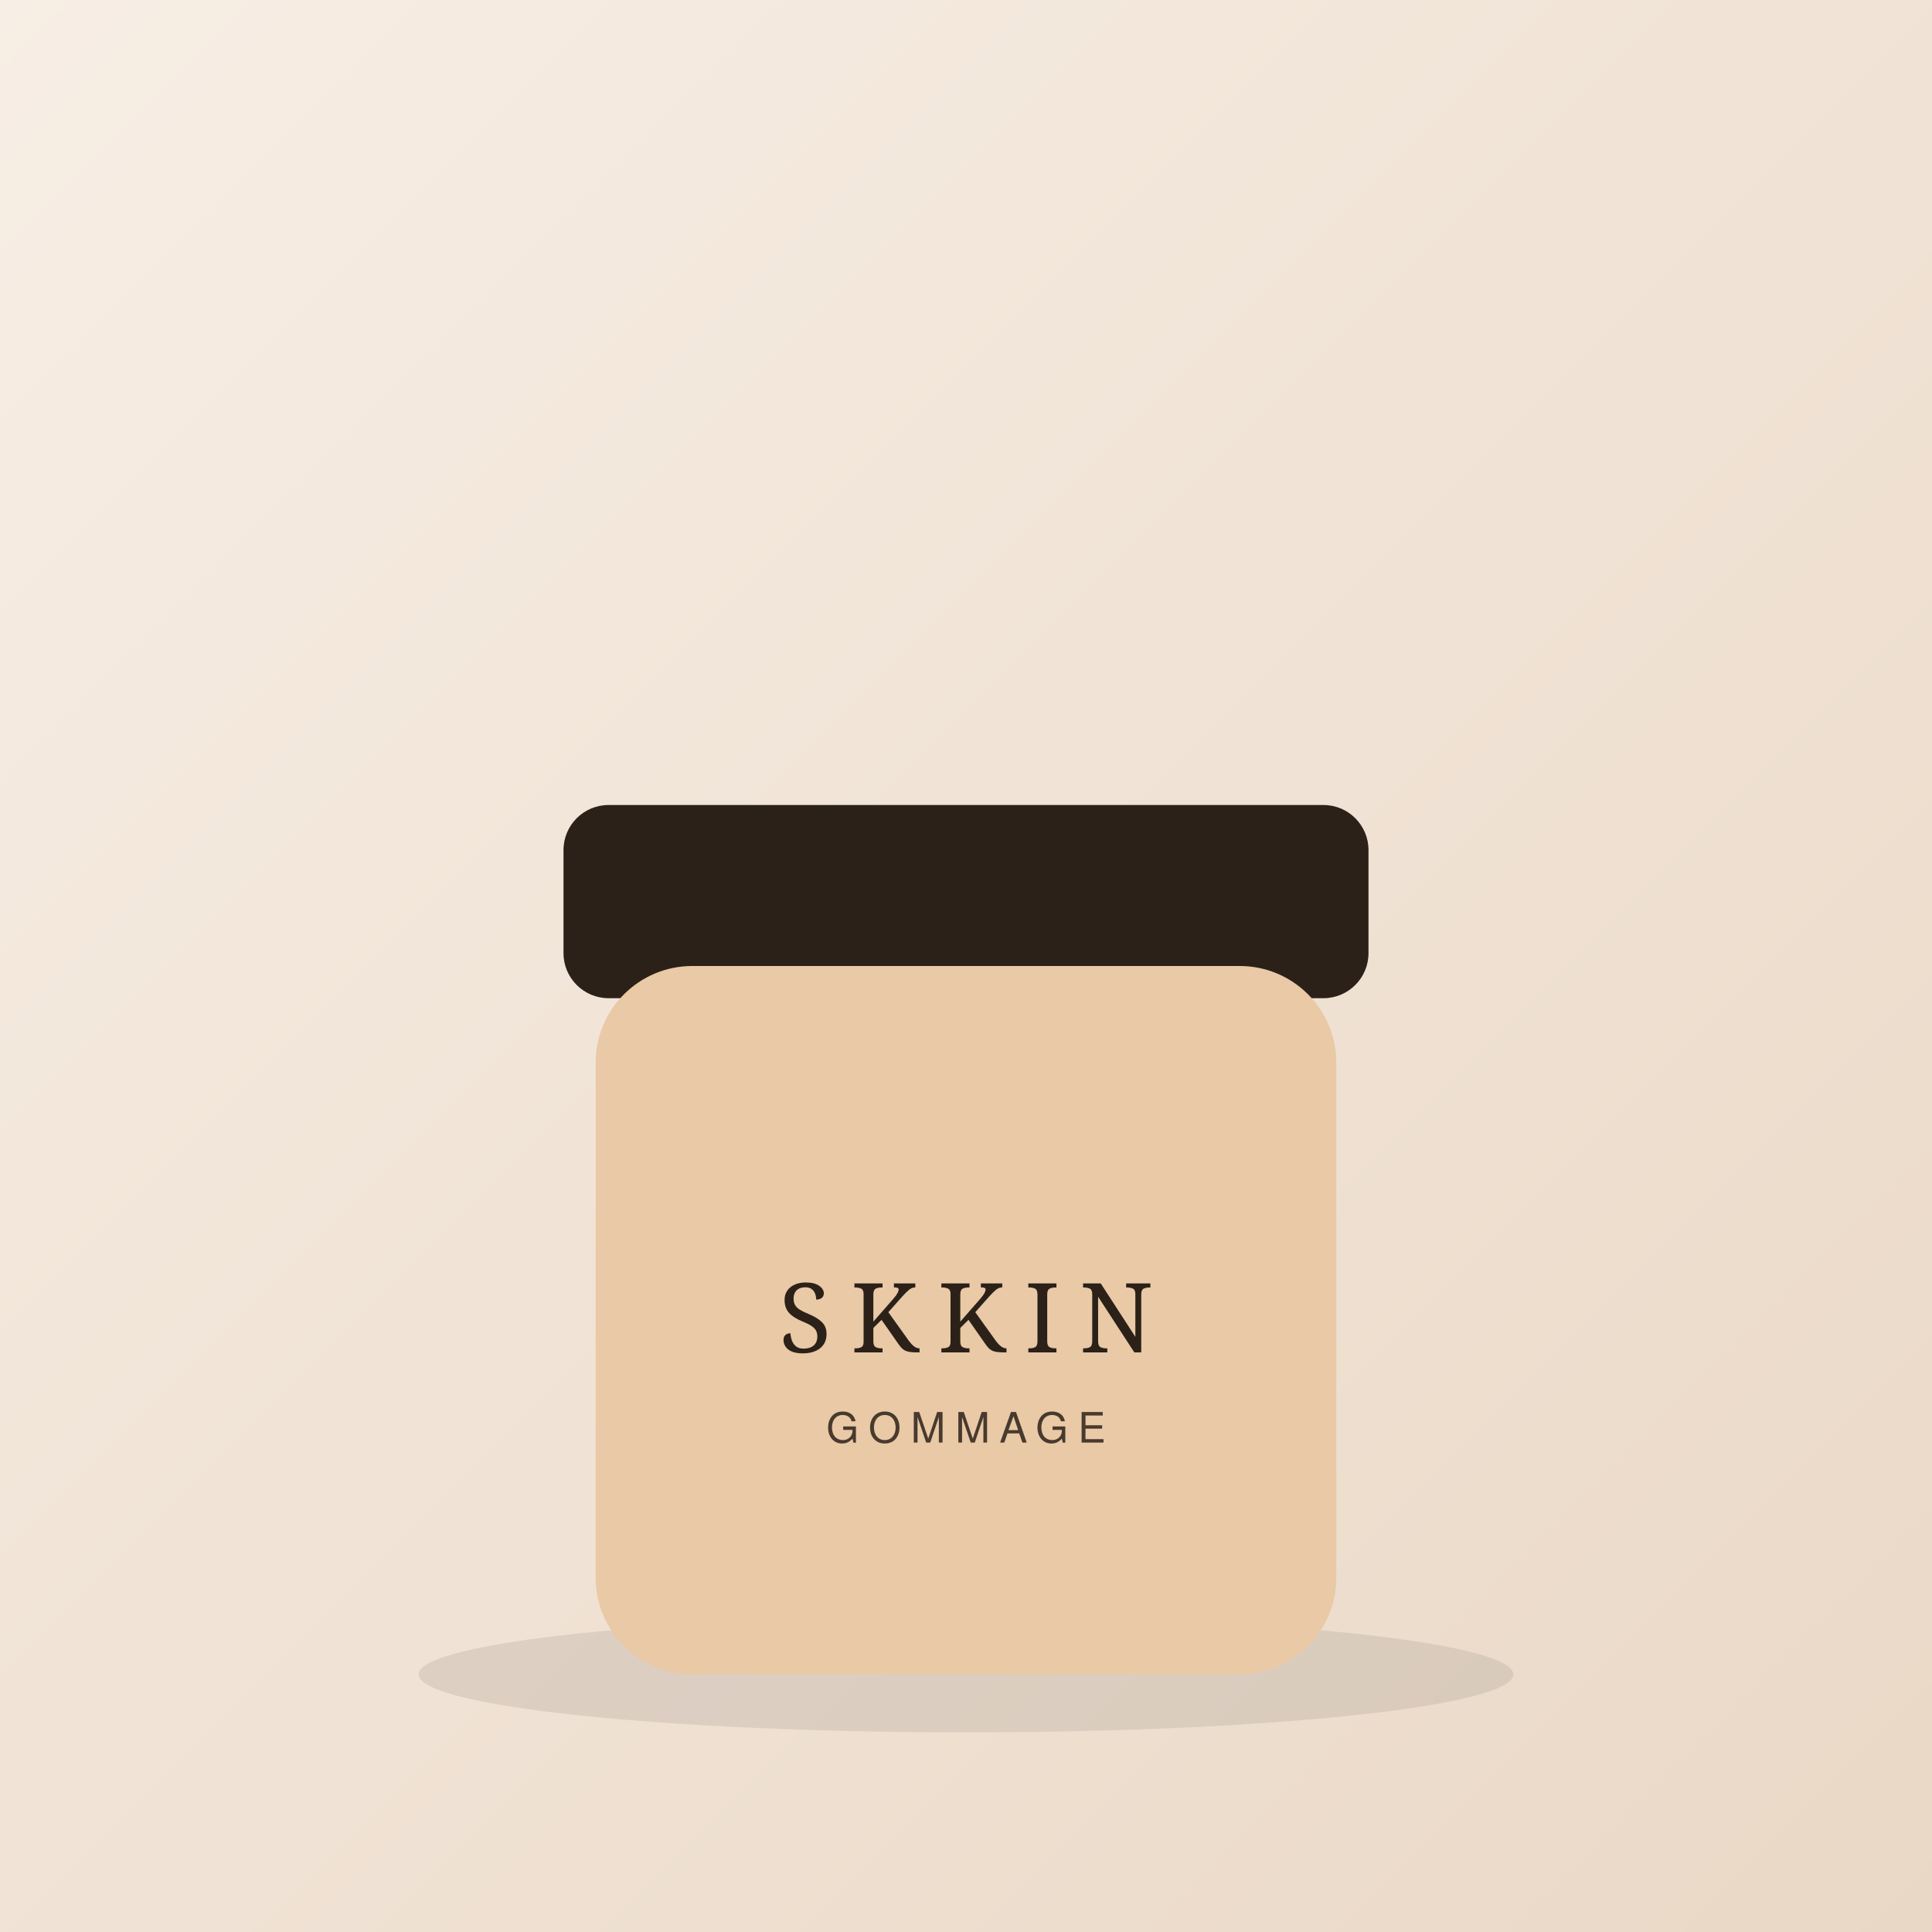
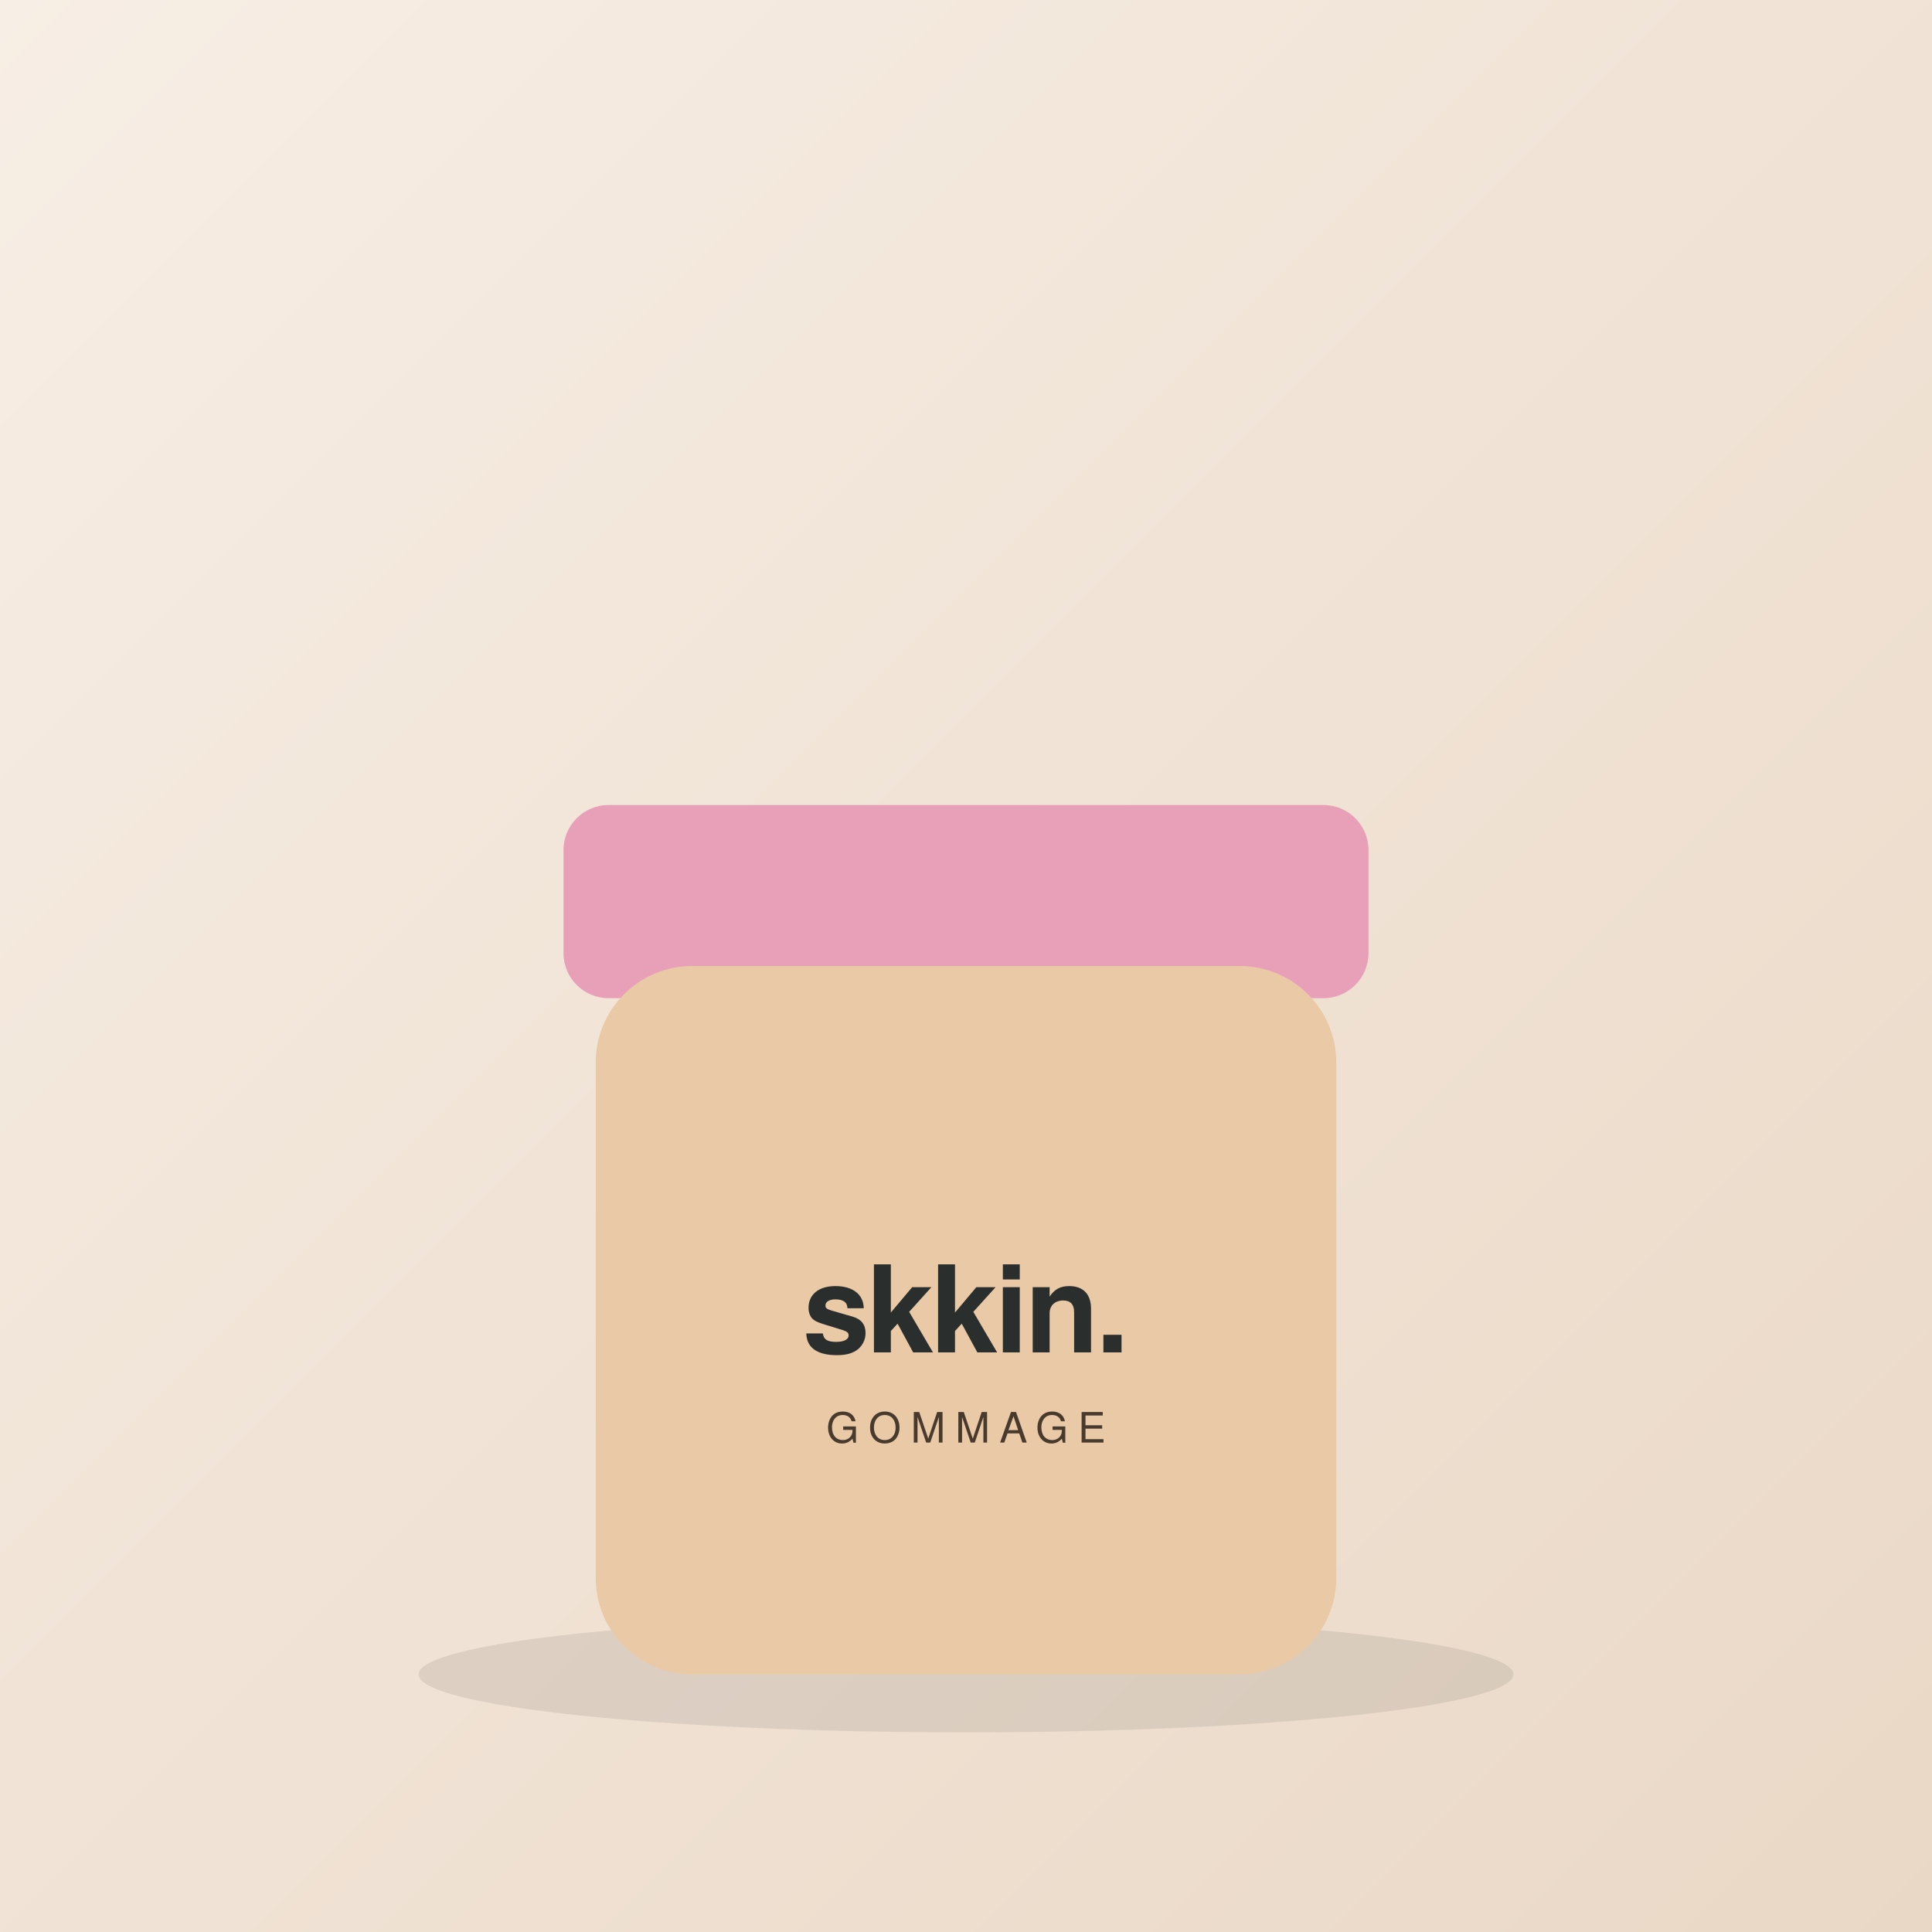
<svg xmlns="http://www.w3.org/2000/svg" viewBox="0 0 600 600">
  <defs>
    <linearGradient id="bg" x1="0" y1="0" x2="1" y2="1">
      <stop offset="0" stop-color="#f7eee5" />
      <stop offset="1" stop-color="#ead8c6" />
    </linearGradient>
    <linearGradient id="pk" x1="0" y1="0" x2="1" y2="0">
      <stop offset="0" stop-color="#8a5228" />
      <stop offset=".5" stop-color="#c58a54" />
      <stop offset="1" stop-color="#7a4520" />
    </linearGradient>
  </defs>
  <rect width="600" height="600" fill="url(#bg)" />
  <ellipse cx="300" cy="520" rx="170" ry="18" fill="#000" opacity=".08" />
-   <rect x="175" y="250" width="250" height="60" rx="14" fill="#2b2118" />
+   <rect x="175" y="250" width="250" height="60" rx="14" fill="#e8a0b8" />
  <rect x="185" y="300" width="230" height="220" rx="30" fill="#e9c9a6" />
-   <text x="300" y="420" text-anchor="middle" font-family="Georgia, serif" font-size="30" letter-spacing="6" fill="#2b2118">SKKIN</text>
+   <text x="300" y="420" text-anchor="middle" font-family="Helvetica, Arial, sans-serif" font-weight="900" font-size="37.5" letter-spacing="-1" fill="#2a2e2d">skkin.</text>
  <text x="300" y="448" text-anchor="middle" font-family="Helvetica, Arial, sans-serif" font-size="13" letter-spacing="3" fill="#2b2118" opacity=".85">GOMMAGE</text>
</svg>
